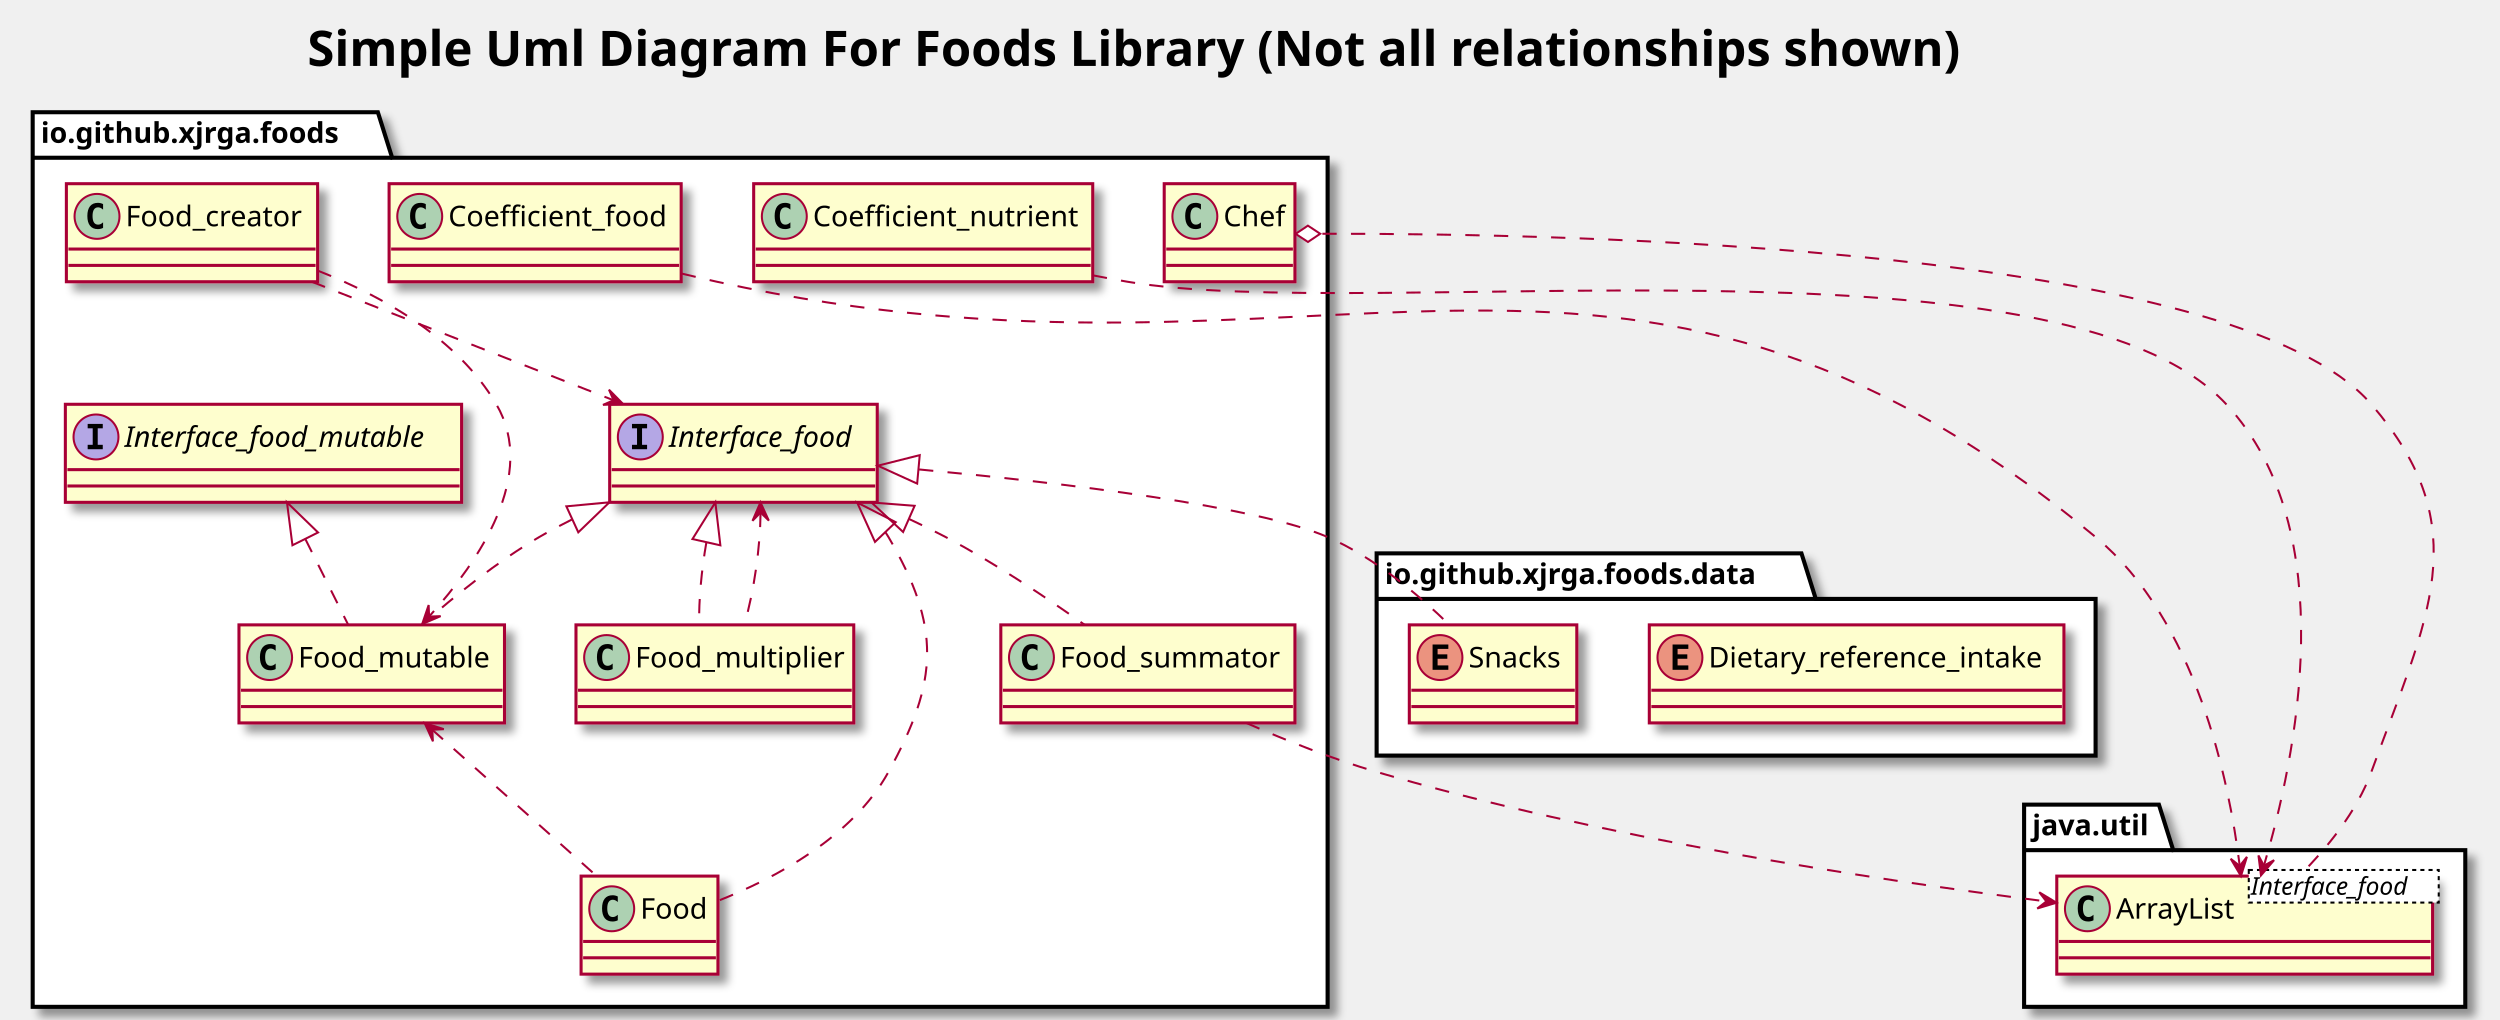
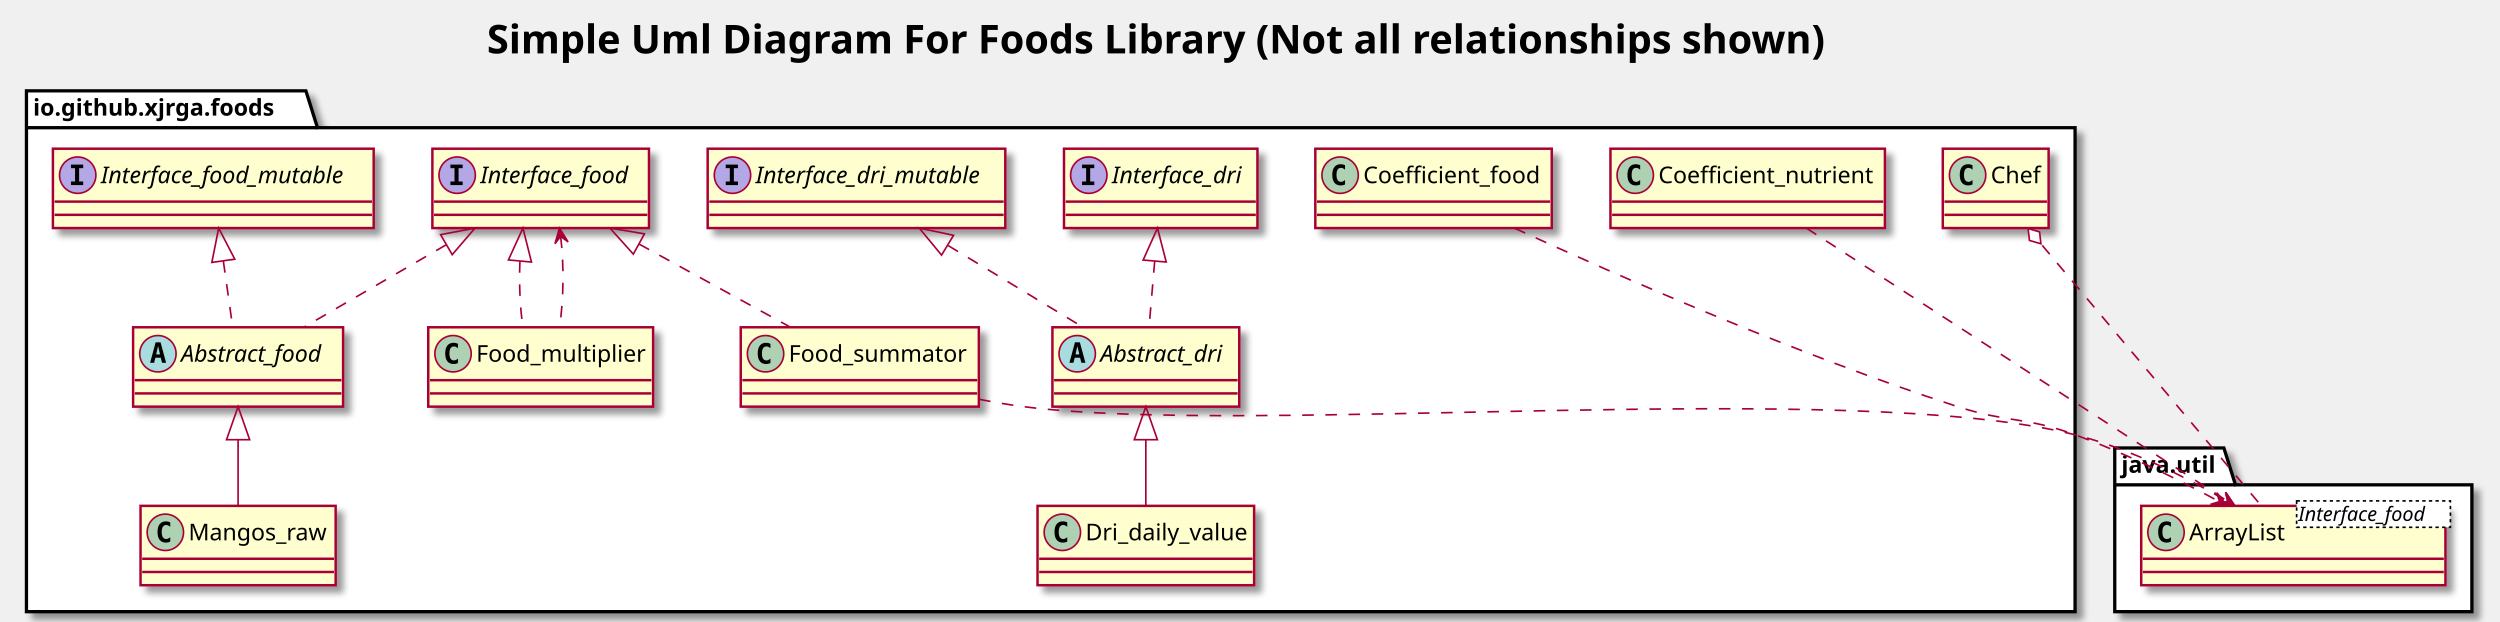
- <svg xmlns="http://www.w3.org/2000/svg" contentScriptType="application/ecmascript" contentStyleType="text/css" height="499px" preserveAspectRatio="none" style="width:1224px;height:499px;" version="1.1" viewBox="0 0 1224 499" width="1224px" zoomAndPan="magnify">
+ <svg xmlns="http://www.w3.org/2000/svg" contentScriptType="application/ecmascript" contentStyleType="text/css" height="376px" preserveAspectRatio="none" style="width:1512px;height:376px;" version="1.1" viewBox="0 0 1512 376" width="1512px" zoomAndPan="magnify">
  <defs>
-     <filter height="300%" id="f49f6kacghvks" width="300%" x="-1" y="-1">
+     <filter height="300%" id="f1iuk36d9wfezw" width="300%" x="-1" y="-1">
      <feGaussianBlur result="blurOut" stdDeviation="2.0" />
      <feColorMatrix in="blurOut" result="blurOut2" type="matrix" values="0 0 0 0 0 0 0 0 0 0 0 0 0 0 0 0 0 0 .4 0" />
      <feOffset dx="4.0" dy="4.0" in="blurOut2" result="blurOut3" />
      <feBlend in="SourceGraphic" in2="blurOut3" mode="normal" />
    </filter>
  </defs>
  <g>
-     <rect fill="none" height="37.938" style="stroke:none;stroke-width:1.0;" width="919" x="145.5" y="5" />
-     <text fill="#000000" font-family="sans-serif" font-size="24" font-weight="bold" lengthAdjust="spacing" textLength="909" x="150.5" y="32.277">Simple Uml Diagram For Foods Library (Not all relationships shown)</text>
-     <polygon fill="#FFFFFF" filter="url(#f49f6kacghvks)" points="991,393.938,1057,393.938,1064,416.234,1207,416.234,1207,492.938,991,492.938,991,393.938" style="stroke:#000000;stroke-width:2.0;" />
-     <line style="stroke:#000000;stroke-width:2.0;" x1="991" x2="1064" y1="416.234" y2="416.234" />
-     <text fill="#000000" font-family="sans-serif" font-size="14" font-weight="bold" lengthAdjust="spacing" textLength="60" x="995" y="408.933">java.util</text>
-     <polygon fill="#FFFFFF" filter="url(#f49f6kacghvks)" points="16,54.938,185,54.938,192,77.234,650,77.234,650,492.938,16,492.938,16,54.938" style="stroke:#000000;stroke-width:2.0;" />
+     <rect fill="none" height="37.938" style="stroke:none;stroke-width:1.0;" width="919" x="289.5" y="5" />
+     <text fill="#000000" font-family="sans-serif" font-size="24" font-weight="bold" lengthAdjust="spacing" textLength="909" x="294.5" y="32.277">Simple Uml Diagram For Foods Library (Not all relationships shown)</text>
+     <polygon fill="#FFFFFF" filter="url(#f1iuk36d9wfezw)" points="1279,270.938,1345,270.938,1352,293.234,1495,293.234,1495,369.938,1279,369.938,1279,270.938" style="stroke:#000000;stroke-width:2.0;" />
+     <line style="stroke:#000000;stroke-width:2.0;" x1="1279" x2="1352" y1="293.234" y2="293.234" />
+     <text fill="#000000" font-family="sans-serif" font-size="14" font-weight="bold" lengthAdjust="spacing" textLength="60" x="1283" y="285.933">java.util</text>
+     <polygon fill="#FFFFFF" filter="url(#f1iuk36d9wfezw)" points="16,54.938,185,54.938,192,77.234,1255,77.234,1255,369.938,16,369.938,16,54.938" style="stroke:#000000;stroke-width:2.0;" />
    <line style="stroke:#000000;stroke-width:2.0;" x1="16" x2="192" y1="77.234" y2="77.234" />
    <text fill="#000000" font-family="sans-serif" font-size="14" font-weight="bold" lengthAdjust="spacing" textLength="163" x="20" y="69.933">io.github.xjrga.foods</text>
-     <polygon fill="#FFFFFF" filter="url(#f49f6kacghvks)" points="674,270.938,882,270.938,889,293.234,1026,293.234,1026,369.938,674,369.938,674,270.938" style="stroke:#000000;stroke-width:2.0;" />
-     <line style="stroke:#000000;stroke-width:2.0;" x1="674" x2="889" y1="293.234" y2="293.234" />
-     <text fill="#000000" font-family="sans-serif" font-size="14" font-weight="bold" lengthAdjust="spacing" textLength="202" x="678" y="285.933">io.github.xjrga.foods.data</text>
-     <rect codeLine="8" fill="#FEFECE" filter="url(#f49f6kacghvks)" height="48" id="java.util.ArrayList" style="stroke:#A80036;stroke-width:1.5;" width="184" x="1007" y="428.938" />
-     <ellipse cx="1022" cy="444.938" fill="#ADD1B2" rx="11" ry="11" style="stroke:#A80036;stroke-width:1.0;" />
-     <path d="M1024.969,450.578 Q1024.391,450.875 1023.75,451.016 Q1023.109,451.172 1022.406,451.172 Q1019.906,451.172 1018.578,449.531 Q1017.266,447.875 1017.266,444.75 Q1017.266,441.625 1018.578,439.969 Q1019.906,438.312 1022.406,438.312 Q1023.109,438.312 1023.75,438.469 Q1024.406,438.625 1024.969,438.922 L1024.969,441.641 Q1024.344,441.062 1023.75,440.797 Q1023.156,440.516 1022.531,440.516 Q1021.188,440.516 1020.5,441.594 Q1019.812,442.656 1019.812,444.75 Q1019.812,446.844 1020.5,447.922 Q1021.188,448.984 1022.531,448.984 Q1023.156,448.984 1023.75,448.719 Q1024.344,448.438 1024.969,447.859 L1024.969,450.578 Z " fill="#000000" />
-     <text fill="#000000" font-family="sans-serif" font-size="14" lengthAdjust="spacing" textLength="57" x="1036" y="449.784">ArrayList</text>
-     <rect fill="#FFFFFF" height="15.969" style="stroke:#000000;stroke-width:1.0;stroke-dasharray:2.0,2.0;" width="93" x="1101" y="425.938" />
-     <text fill="#000000" font-family="sans-serif" font-size="12" font-style="italic" lengthAdjust="spacing" textLength="91" x="1102" y="438.076">Interface_food</text>
-     <line style="stroke:#A80036;stroke-width:1.5;" x1="1008" x2="1190" y1="460.938" y2="460.938" />
-     <line style="stroke:#A80036;stroke-width:1.5;" x1="1008" x2="1190" y1="468.938" y2="468.938" />
-     <rect codeLine="9" fill="#FEFECE" filter="url(#f49f6kacghvks)" height="48" id="io.github.xjrga.foods.Food_creator" style="stroke:#A80036;stroke-width:1.5;" width="123" x="32.5" y="89.938" />
-     <ellipse cx="47.5" cy="105.938" fill="#ADD1B2" rx="11" ry="11" style="stroke:#A80036;stroke-width:1.0;" />
-     <path d="M50.469,111.578 Q49.891,111.875 49.25,112.016 Q48.609,112.172 47.906,112.172 Q45.406,112.172 44.078,110.531 Q42.766,108.875 42.766,105.75 Q42.766,102.625 44.078,100.969 Q45.406,99.312 47.906,99.312 Q48.609,99.312 49.25,99.469 Q49.906,99.625 50.469,99.922 L50.469,102.641 Q49.844,102.062 49.25,101.797 Q48.656,101.516 48.031,101.516 Q46.688,101.516 46,102.594 Q45.312,103.656 45.312,105.75 Q45.312,107.844 46,108.922 Q46.688,109.984 48.031,109.984 Q48.656,109.984 49.25,109.719 Q49.844,109.438 50.469,108.859 L50.469,111.578 Z " fill="#000000" />
-     <text fill="#000000" font-family="sans-serif" font-size="14" lengthAdjust="spacing" textLength="91" x="61.5" y="110.784">Food_creator</text>
-     <line style="stroke:#A80036;stroke-width:1.5;" x1="33.5" x2="154.5" y1="121.938" y2="121.938" />
-     <line style="stroke:#A80036;stroke-width:1.5;" x1="33.5" x2="154.5" y1="129.938" y2="129.938" />
-     <rect codeLine="12" fill="#FEFECE" filter="url(#f49f6kacghvks)" height="48" id="io.github.xjrga.foods.Interface_food" style="stroke:#A80036;stroke-width:1.5;" width="131" x="298.5" y="197.938" />
-     <ellipse cx="313.5" cy="213.938" fill="#B4A7E5" rx="11" ry="11" style="stroke:#A80036;stroke-width:1.0;" />
-     <path d="M309.422,209.703 L309.422,207.547 L316.812,207.547 L316.812,209.703 L314.344,209.703 L314.344,217.781 L316.812,217.781 L316.812,219.938 L309.422,219.938 L309.422,217.781 L311.891,217.781 L311.891,209.703 L309.422,209.703 Z " fill="#000000" />
-     <text fill="#000000" font-family="sans-serif" font-size="14" font-style="italic" lengthAdjust="spacing" textLength="99" x="327.5" y="218.784">Interface_food</text>
-     <line style="stroke:#A80036;stroke-width:1.5;" x1="299.5" x2="428.5" y1="229.938" y2="229.938" />
-     <line style="stroke:#A80036;stroke-width:1.5;" x1="299.5" x2="428.5" y1="237.938" y2="237.938" />
-     <rect codeLine="13" fill="#FEFECE" filter="url(#f49f6kacghvks)" height="48" id="io.github.xjrga.foods.Interface_food_mutable" style="stroke:#A80036;stroke-width:1.5;" width="194" x="32" y="197.938" />
-     <ellipse cx="47" cy="213.938" fill="#B4A7E5" rx="11" ry="11" style="stroke:#A80036;stroke-width:1.0;" />
-     <path d="M42.922,209.703 L42.922,207.547 L50.312,207.547 L50.312,209.703 L47.844,209.703 L47.844,217.781 L50.312,217.781 L50.312,219.938 L42.922,219.938 L42.922,217.781 L45.391,217.781 L45.391,209.703 L42.922,209.703 Z " fill="#000000" />
-     <text fill="#000000" font-family="sans-serif" font-size="14" font-style="italic" lengthAdjust="spacing" textLength="162" x="61" y="218.784">Interface_food_mutable</text>
-     <line style="stroke:#A80036;stroke-width:1.5;" x1="33" x2="225" y1="229.938" y2="229.938" />
-     <line style="stroke:#A80036;stroke-width:1.5;" x1="33" x2="225" y1="237.938" y2="237.938" />
-     <rect codeLine="40" fill="#FEFECE" filter="url(#f49f6kacghvks)" height="48" id="io.github.xjrga.foods.Food" style="stroke:#A80036;stroke-width:1.5;" width="67" x="284.5" y="428.938" />
-     <ellipse cx="299.5" cy="444.938" fill="#ADD1B2" rx="11" ry="11" style="stroke:#A80036;stroke-width:1.0;" />
-     <path d="M302.469,450.578 Q301.891,450.875 301.25,451.016 Q300.609,451.172 299.906,451.172 Q297.406,451.172 296.078,449.531 Q294.766,447.875 294.766,444.75 Q294.766,441.625 296.078,439.969 Q297.406,438.312 299.906,438.312 Q300.609,438.312 301.25,438.469 Q301.906,438.625 302.469,438.922 L302.469,441.641 Q301.844,441.062 301.25,440.797 Q300.656,440.516 300.031,440.516 Q298.688,440.516 298,441.594 Q297.312,442.656 297.312,444.75 Q297.312,446.844 298,447.922 Q298.688,448.984 300.031,448.984 Q300.656,448.984 301.25,448.719 Q301.844,448.438 302.469,447.859 L302.469,450.578 Z " fill="#000000" />
-     <text fill="#000000" font-family="sans-serif" font-size="14" lengthAdjust="spacing" textLength="35" x="313.5" y="449.784">Food</text>
-     <line style="stroke:#A80036;stroke-width:1.5;" x1="285.5" x2="350.5" y1="460.938" y2="460.938" />
-     <line style="stroke:#A80036;stroke-width:1.5;" x1="285.5" x2="350.5" y1="468.938" y2="468.938" />
-     <rect codeLine="41" fill="#FEFECE" filter="url(#f49f6kacghvks)" height="48" id="io.github.xjrga.foods.Food_multiplier" style="stroke:#A80036;stroke-width:1.5;" width="136" x="282" y="305.938" />
-     <ellipse cx="297" cy="321.938" fill="#ADD1B2" rx="11" ry="11" style="stroke:#A80036;stroke-width:1.0;" />
-     <path d="M299.969,327.578 Q299.391,327.875 298.75,328.016 Q298.109,328.172 297.406,328.172 Q294.906,328.172 293.578,326.531 Q292.266,324.875 292.266,321.75 Q292.266,318.625 293.578,316.969 Q294.906,315.312 297.406,315.312 Q298.109,315.312 298.75,315.469 Q299.406,315.625 299.969,315.922 L299.969,318.641 Q299.344,318.062 298.75,317.797 Q298.156,317.516 297.531,317.516 Q296.188,317.516 295.5,318.594 Q294.812,319.656 294.812,321.75 Q294.812,323.844 295.5,324.922 Q296.188,325.984 297.531,325.984 Q298.156,325.984 298.75,325.719 Q299.344,325.438 299.969,324.859 L299.969,327.578 Z " fill="#000000" />
-     <text fill="#000000" font-family="sans-serif" font-size="14" lengthAdjust="spacing" textLength="104" x="311" y="326.784">Food_multiplier</text>
-     <line style="stroke:#A80036;stroke-width:1.5;" x1="283" x2="417" y1="337.938" y2="337.938" />
-     <line style="stroke:#A80036;stroke-width:1.5;" x1="283" x2="417" y1="345.938" y2="345.938" />
-     <rect codeLine="43" fill="#FEFECE" filter="url(#f49f6kacghvks)" height="48" id="io.github.xjrga.foods.Food_mutable" style="stroke:#A80036;stroke-width:1.5;" width="130" x="117" y="305.938" />
-     <ellipse cx="132" cy="321.938" fill="#ADD1B2" rx="11" ry="11" style="stroke:#A80036;stroke-width:1.0;" />
-     <path d="M134.969,327.578 Q134.391,327.875 133.75,328.016 Q133.109,328.172 132.406,328.172 Q129.906,328.172 128.578,326.531 Q127.266,324.875 127.266,321.75 Q127.266,318.625 128.578,316.969 Q129.906,315.312 132.406,315.312 Q133.109,315.312 133.75,315.469 Q134.406,315.625 134.969,315.922 L134.969,318.641 Q134.344,318.062 133.75,317.797 Q133.156,317.516 132.531,317.516 Q131.188,317.516 130.5,318.594 Q129.812,319.656 129.812,321.75 Q129.812,323.844 130.5,324.922 Q131.188,325.984 132.531,325.984 Q133.156,325.984 133.75,325.719 Q134.344,325.438 134.969,324.859 L134.969,327.578 Z " fill="#000000" />
-     <text fill="#000000" font-family="sans-serif" font-size="14" lengthAdjust="spacing" textLength="98" x="146" y="326.784">Food_mutable</text>
-     <line style="stroke:#A80036;stroke-width:1.5;" x1="118" x2="246" y1="337.938" y2="337.938" />
-     <line style="stroke:#A80036;stroke-width:1.5;" x1="118" x2="246" y1="345.938" y2="345.938" />
-     <rect codeLine="44" fill="#FEFECE" filter="url(#f49f6kacghvks)" height="48" id="io.github.xjrga.foods.Food_summator" style="stroke:#A80036;stroke-width:1.5;" width="144" x="490" y="305.938" />
-     <ellipse cx="505" cy="321.938" fill="#ADD1B2" rx="11" ry="11" style="stroke:#A80036;stroke-width:1.0;" />
-     <path d="M507.969,327.578 Q507.391,327.875 506.75,328.016 Q506.109,328.172 505.406,328.172 Q502.906,328.172 501.578,326.531 Q500.266,324.875 500.266,321.75 Q500.266,318.625 501.578,316.969 Q502.906,315.312 505.406,315.312 Q506.109,315.312 506.75,315.469 Q507.406,315.625 507.969,315.922 L507.969,318.641 Q507.344,318.062 506.75,317.797 Q506.156,317.516 505.531,317.516 Q504.188,317.516 503.5,318.594 Q502.812,319.656 502.812,321.75 Q502.812,323.844 503.5,324.922 Q504.188,325.984 505.531,325.984 Q506.156,325.984 506.75,325.719 Q507.344,325.438 507.969,324.859 L507.969,327.578 Z " fill="#000000" />
-     <text fill="#000000" font-family="sans-serif" font-size="14" lengthAdjust="spacing" textLength="112" x="519" y="326.784">Food_summator</text>
-     <line style="stroke:#A80036;stroke-width:1.5;" x1="491" x2="633" y1="337.938" y2="337.938" />
-     <line style="stroke:#A80036;stroke-width:1.5;" x1="491" x2="633" y1="345.938" y2="345.938" />
-     <rect fill="#FEFECE" filter="url(#f49f6kacghvks)" height="48" id="io.github.xjrga.foods.Coefficient_food" style="stroke:#A80036;stroke-width:1.5;" width="143" x="190.5" y="89.938" />
-     <ellipse cx="205.5" cy="105.938" fill="#ADD1B2" rx="11" ry="11" style="stroke:#A80036;stroke-width:1.0;" />
-     <path d="M208.469,111.578 Q207.891,111.875 207.25,112.016 Q206.609,112.172 205.906,112.172 Q203.406,112.172 202.078,110.531 Q200.766,108.875 200.766,105.75 Q200.766,102.625 202.078,100.969 Q203.406,99.312 205.906,99.312 Q206.609,99.312 207.25,99.469 Q207.906,99.625 208.469,99.922 L208.469,102.641 Q207.844,102.062 207.25,101.797 Q206.656,101.516 206.031,101.516 Q204.688,101.516 204,102.594 Q203.312,103.656 203.312,105.75 Q203.312,107.844 204,108.922 Q204.688,109.984 206.031,109.984 Q206.656,109.984 207.25,109.719 Q207.844,109.438 208.469,108.859 L208.469,111.578 Z " fill="#000000" />
-     <text fill="#000000" font-family="sans-serif" font-size="14" lengthAdjust="spacing" textLength="111" x="219.5" y="110.784">Coefficient_food</text>
-     <line style="stroke:#A80036;stroke-width:1.5;" x1="191.5" x2="332.5" y1="121.938" y2="121.938" />
-     <line style="stroke:#A80036;stroke-width:1.5;" x1="191.5" x2="332.5" y1="129.938" y2="129.938" />
-     <rect fill="#FEFECE" filter="url(#f49f6kacghvks)" height="48" id="io.github.xjrga.foods.Coefficient_nutrient" style="stroke:#A80036;stroke-width:1.5;" width="166" x="369" y="89.938" />
-     <ellipse cx="384" cy="105.938" fill="#ADD1B2" rx="11" ry="11" style="stroke:#A80036;stroke-width:1.0;" />
-     <path d="M386.969,111.578 Q386.391,111.875 385.75,112.016 Q385.109,112.172 384.406,112.172 Q381.906,112.172 380.578,110.531 Q379.266,108.875 379.266,105.75 Q379.266,102.625 380.578,100.969 Q381.906,99.312 384.406,99.312 Q385.109,99.312 385.75,99.469 Q386.406,99.625 386.969,99.922 L386.969,102.641 Q386.344,102.062 385.75,101.797 Q385.156,101.516 384.531,101.516 Q383.188,101.516 382.5,102.594 Q381.812,103.656 381.812,105.75 Q381.812,107.844 382.5,108.922 Q383.188,109.984 384.531,109.984 Q385.156,109.984 385.75,109.719 Q386.344,109.438 386.969,108.859 L386.969,111.578 Z " fill="#000000" />
-     <text fill="#000000" font-family="sans-serif" font-size="14" lengthAdjust="spacing" textLength="134" x="398" y="110.784">Coefficient_nutrient</text>
-     <line style="stroke:#A80036;stroke-width:1.5;" x1="370" x2="534" y1="121.938" y2="121.938" />
-     <line style="stroke:#A80036;stroke-width:1.5;" x1="370" x2="534" y1="129.938" y2="129.938" />
-     <rect fill="#FEFECE" filter="url(#f49f6kacghvks)" height="48" id="io.github.xjrga.foods.Chef" style="stroke:#A80036;stroke-width:1.5;" width="64" x="570" y="89.938" />
-     <ellipse cx="585" cy="105.938" fill="#ADD1B2" rx="11" ry="11" style="stroke:#A80036;stroke-width:1.0;" />
-     <path d="M587.969,111.578 Q587.391,111.875 586.75,112.016 Q586.109,112.172 585.406,112.172 Q582.906,112.172 581.578,110.531 Q580.266,108.875 580.266,105.75 Q580.266,102.625 581.578,100.969 Q582.906,99.312 585.406,99.312 Q586.109,99.312 586.75,99.469 Q587.406,99.625 587.969,99.922 L587.969,102.641 Q587.344,102.062 586.75,101.797 Q586.156,101.516 585.531,101.516 Q584.188,101.516 583.5,102.594 Q582.812,103.656 582.812,105.75 Q582.812,107.844 583.5,108.922 Q584.188,109.984 585.531,109.984 Q586.156,109.984 586.75,109.719 Q587.344,109.438 587.969,108.859 L587.969,111.578 Z " fill="#000000" />
-     <text fill="#000000" font-family="sans-serif" font-size="14" lengthAdjust="spacing" textLength="32" x="599" y="110.784">Chef</text>
-     <line style="stroke:#A80036;stroke-width:1.5;" x1="571" x2="633" y1="121.938" y2="121.938" />
-     <line style="stroke:#A80036;stroke-width:1.5;" x1="571" x2="633" y1="129.938" y2="129.938" />
-     <rect codeLine="11" fill="#FEFECE" filter="url(#f49f6kacghvks)" height="48" id="io.github.xjrga.foods.data.Dietary_reference_intake" style="stroke:#A80036;stroke-width:1.5;" width="203" x="807.5" y="305.938" />
-     <ellipse cx="822.5" cy="321.938" fill="#EB937F" rx="11" ry="11" style="stroke:#A80036;stroke-width:1.0;" />
-     <path d="M826.609,327.938 L818.891,327.938 L818.891,315.547 L826.609,315.547 L826.609,317.703 L821.344,317.703 L821.344,320.375 L826.109,320.375 L826.109,322.531 L821.344,322.531 L821.344,325.781 L826.609,325.781 L826.609,327.938 Z " fill="#000000" />
-     <text fill="#000000" font-family="sans-serif" font-size="14" lengthAdjust="spacing" textLength="171" x="836.5" y="326.784">Dietary_reference_intake</text>
-     <line style="stroke:#A80036;stroke-width:1.5;" x1="808.5" x2="1009.5" y1="337.938" y2="337.938" />
-     <line style="stroke:#A80036;stroke-width:1.5;" x1="808.5" x2="1009.5" y1="345.938" y2="345.938" />
-     <rect codeLine="47" fill="#FEFECE" filter="url(#f49f6kacghvks)" height="48" id="io.github.xjrga.foods.data.Snacks" style="stroke:#A80036;stroke-width:1.5;" width="82" x="690" y="305.938" />
-     <ellipse cx="705" cy="321.938" fill="#EB937F" rx="11" ry="11" style="stroke:#A80036;stroke-width:1.0;" />
-     <path d="M709.109,327.938 L701.391,327.938 L701.391,315.547 L709.109,315.547 L709.109,317.703 L703.844,317.703 L703.844,320.375 L708.609,320.375 L708.609,322.531 L703.844,322.531 L703.844,325.781 L709.109,325.781 L709.109,327.938 Z " fill="#000000" />
-     <text fill="#000000" font-family="sans-serif" font-size="14" lengthAdjust="spacing" textLength="50" x="719" y="326.784">Snacks</text>
-     <line style="stroke:#A80036;stroke-width:1.5;" x1="691" x2="771" y1="337.938" y2="337.938" />
-     <line style="stroke:#A80036;stroke-width:1.5;" x1="691" x2="771" y1="345.938" y2="345.938" />
-     <path d="M433.48,260.507 C434.01,261.308 434.52,262.118 435,262.938 C460.79,307.067 459.66,333.168 435,377.938 C417.38,409.938 379.43,430.027 351.51,441.067 " fill="none" id="io.github.xjrga.foods.Interface_food-backto-io.github.xjrga.foods.Food" style="stroke:#A80036;stroke-width:1.0;stroke-dasharray:7.0,7.0;" />
-     <polygon fill="none" points="428.4,265.327,419.66,246.028,438.53,255.657,428.4,265.327" style="stroke:#A80036;stroke-width:1.0;" />
-     <path d="M345.85,265.478 C343.45,279.168 342.1,293.837 342.31,305.618 " fill="none" id="io.github.xjrga.foods.Interface_food-backto-io.github.xjrga.foods.Food_multiplier" style="stroke:#A80036;stroke-width:1.0;stroke-dasharray:7.0,7.0;" />
-     <polygon fill="none" points="339.03,263.918,350.24,245.938,352.69,266.988,339.03,263.918" style="stroke:#A80036;stroke-width:1.0;" />
-     <path codeLine="46" d="M372.37,251.067 C372.21,268.087 369.15,289.538 364.49,305.618 " fill="none" id="io.github.xjrga.foods.Interface_food-backto-io.github.xjrga.foods.Food_multiplier-1" style="stroke:#A80036;stroke-width:1.0;stroke-dasharray:7.0,7.0;" />
-     <polygon fill="#A80036" points="372.32,245.938,368.423,254.983,372.377,250.937,376.423,254.891,372.32,245.938" style="stroke:#A80036;stroke-width:1.0;" />
-     <path d="M280,254.357 C274.5,257.087 269.12,259.947 264,262.938 C243.33,275.017 222.35,292.017 206.78,305.738 " fill="none" id="io.github.xjrga.foods.Interface_food-backto-io.github.xjrga.foods.Food_mutable" style="stroke:#A80036;stroke-width:1.0;stroke-dasharray:7.0,7.0;" />
-     <polygon fill="none" points="277.29,247.907,298.38,245.928,283.13,260.627,277.29,247.907" style="stroke:#A80036;stroke-width:1.0;" />
-     <path d="M149.55,264.027 C156.6,278.137 164.24,293.418 170.34,305.618 " fill="none" id="io.github.xjrga.foods.Interface_food_mutable-backto-io.github.xjrga.foods.Food_mutable" style="stroke:#A80036;stroke-width:1.0;stroke-dasharray:7.0,7.0;" />
-     <polygon fill="none" points="143.18,266.957,140.5,245.938,155.71,260.697,143.18,266.957" style="stroke:#A80036;stroke-width:1.0;" />
-     <path d="M445.13,254.127 C451.24,256.957 457.26,259.908 463,262.938 C486.74,275.478 511.9,292.308 530.92,305.827 " fill="none" id="io.github.xjrga.foods.Interface_food-backto-io.github.xjrga.foods.Food_summator" style="stroke:#A80036;stroke-width:1.0;stroke-dasharray:7.0,7.0;" />
-     <polygon fill="none" points="442.16,260.467,426.67,245.998,447.8,247.648,442.16,260.467" style="stroke:#A80036;stroke-width:1.0;" />
-     <path codeLine="45" d="M211.65,357.317 C235.53,378.567 268.8,408.158 291.73,428.567 " fill="none" id="io.github.xjrga.foods.Food_mutable-backto-io.github.xjrga.foods.Food" style="stroke:#A80036;stroke-width:1.0;stroke-dasharray:7.0,7.0;" />
-     <polygon fill="#A80036" points="207.9,353.978,211.95,362.955,211.63,357.307,217.278,356.987,207.9,353.978" style="stroke:#A80036;stroke-width:1.0;" />
-     <path d="M449.97,229.838 C520.8,236.458 615.08,247.708 650,262.938 C672.78,272.877 694.37,291.077 709.53,305.858 " fill="none" id="io.github.xjrga.foods.Interface_food-backto-io.github.xjrga.foods.data.Snacks" style="stroke:#A80036;stroke-width:1.0;stroke-dasharray:7.0,7.0;" />
-     <polygon fill="none" points="449.04,236.778,429.75,228.007,450.3,222.838,449.04,236.778" style="stroke:#A80036;stroke-width:1.0;" />
-     <path codeLine="48" d="M610.2,353.967 C629.66,362.517 652.55,371.658 674,377.938 C784.11,410.178 914.64,430.337 1001.71,441.317 " fill="none" id="io.github.xjrga.foods.Food_summator-to-java.util.ArrayList" style="stroke:#A80036;stroke-width:1.0;stroke-dasharray:7.0,7.0;" />
-     <polygon fill="#A80036" points="1006.86,441.967,998.435,436.867,1001.9,441.339,997.428,444.804,1006.86,441.967" style="stroke:#A80036;stroke-width:1.0;" />
-     <path codeLine="49" d="M333.79,133.947 C339.6,135.347 345.39,136.697 351,137.938 C648.88,203.928 791.21,68.108 1026,262.938 C1075.19,303.757 1091.33,381.868 1096.55,423.748 " fill="none" id="io.github.xjrga.foods.Coefficient_food-to-java.util.ArrayList" style="stroke:#A80036;stroke-width:1.0;stroke-dasharray:7.0,7.0;" />
-     <polygon fill="#A80036" points="1097.17,428.918,1100.09,419.511,1096.585,423.952,1092.144,420.447,1097.17,428.918" style="stroke:#A80036;stroke-width:1.0;" />
-     <path codeLine="50" d="M535.07,134.808 C540.78,135.938 546.47,136.998 552,137.938 C670.59,158.118 1008.21,109.718 1090,197.938 C1147.54,260.007 1123.91,371.658 1108.44,423.748 " fill="none" id="io.github.xjrga.foods.Coefficient_nutrient-to-java.util.ArrayList" style="stroke:#A80036;stroke-width:1.0;stroke-dasharray:7.0,7.0;" />
-     <polygon fill="#A80036" points="1106.97,428.598,1113.398,421.135,1108.413,423.81,1105.738,418.826,1106.97,428.598" style="stroke:#A80036;stroke-width:1.0;" />
-     <path codeLine="51" d="M647.43,114.448 C768.54,114.198 1094.52,120.858 1161,197.938 C1213.25,258.517 1188.33,302.748 1161,377.938 C1153.9,397.467 1139.13,415.438 1125.79,428.788 " fill="none" id="io.github.xjrga.foods.Chef-backto-java.util.ArrayList" style="stroke:#A80036;stroke-width:1.0;stroke-dasharray:7.0,7.0;" />
-     <polygon fill="#FFFFFF" points="634.36,114.498,640.378,118.471,646.36,114.445,640.342,110.471,634.36,114.498" style="stroke:#A80036;stroke-width:1.0;" />
-     <path codeLine="52" d="M155.62,132.528 C187.71,145.157 224.1,165.768 243,197.938 C263.23,232.368 234.72,274.627 210.26,301.668 " fill="none" id="io.github.xjrga.foods.Food_creator-to-io.github.xjrga.foods.Food_mutable" style="stroke:#A80036;stroke-width:1.0;stroke-dasharray:7.0,7.0;" />
-     <polygon fill="#A80036" points="206.69,305.548,215.74,301.662,210.087,301.879,209.87,296.226,206.69,305.548" style="stroke:#A80036;stroke-width:1.0;" />
-     <path codeLine="53" d="M152.59,137.938 C196.13,155.037 255.49,178.338 300.23,195.907 " fill="none" id="io.github.xjrga.foods.Food_creator-to-io.github.xjrga.foods.Interface_food" style="stroke:#A80036;stroke-width:1.0;stroke-dasharray:7.0,7.0;" />
-     <polygon fill="#A80036" points="305.06,197.798,298.152,190.778,300.408,195.965,295.22,198.221,305.06,197.798" style="stroke:#A80036;stroke-width:1.0;" />
+     <rect codeLine="8" fill="#FEFECE" filter="url(#f1iuk36d9wfezw)" height="48" id="java.util.ArrayList" style="stroke:#A80036;stroke-width:1.5;" width="184" x="1295" y="305.938" />
+     <ellipse cx="1310" cy="321.938" fill="#ADD1B2" rx="11" ry="11" style="stroke:#A80036;stroke-width:1.0;" />
+     <path d="M1312.969,327.578 Q1312.391,327.875 1311.75,328.016 Q1311.109,328.172 1310.406,328.172 Q1307.906,328.172 1306.578,326.531 Q1305.266,324.875 1305.266,321.75 Q1305.266,318.625 1306.578,316.969 Q1307.906,315.312 1310.406,315.312 Q1311.109,315.312 1311.75,315.469 Q1312.406,315.625 1312.969,315.922 L1312.969,318.641 Q1312.344,318.062 1311.75,317.797 Q1311.156,317.516 1310.531,317.516 Q1309.188,317.516 1308.5,318.594 Q1307.812,319.656 1307.812,321.75 Q1307.812,323.844 1308.5,324.922 Q1309.188,325.984 1310.531,325.984 Q1311.156,325.984 1311.75,325.719 Q1312.344,325.438 1312.969,324.859 L1312.969,327.578 Z " fill="#000000" />
+     <text fill="#000000" font-family="sans-serif" font-size="14" lengthAdjust="spacing" textLength="57" x="1324" y="326.784">ArrayList</text>
+     <rect fill="#FFFFFF" height="15.969" style="stroke:#000000;stroke-width:1.0;stroke-dasharray:2.0,2.0;" width="93" x="1389" y="302.938" />
+     <text fill="#000000" font-family="sans-serif" font-size="12" font-style="italic" lengthAdjust="spacing" textLength="91" x="1390" y="315.076">Interface_food</text>
+     <line style="stroke:#A80036;stroke-width:1.5;" x1="1296" x2="1478" y1="337.938" y2="337.938" />
+     <line style="stroke:#A80036;stroke-width:1.5;" x1="1296" x2="1478" y1="345.938" y2="345.938" />
+     <rect codeLine="9" fill="#FEFECE" filter="url(#f1iuk36d9wfezw)" height="48" id="io.github.xjrga.foods.Interface_dri" style="stroke:#A80036;stroke-width:1.5;" width="117" x="643.5" y="89.938" />
+     <ellipse cx="658.5" cy="105.938" fill="#B4A7E5" rx="11" ry="11" style="stroke:#A80036;stroke-width:1.0;" />
+     <path d="M654.422,101.703 L654.422,99.547 L661.812,99.547 L661.812,101.703 L659.344,101.703 L659.344,109.781 L661.812,109.781 L661.812,111.938 L654.422,111.938 L654.422,109.781 L656.891,109.781 L656.891,101.703 L654.422,101.703 Z " fill="#000000" />
+     <text fill="#000000" font-family="sans-serif" font-size="14" font-style="italic" lengthAdjust="spacing" textLength="85" x="672.5" y="110.784">Interface_dri</text>
+     <line style="stroke:#A80036;stroke-width:1.5;" x1="644.5" x2="759.5" y1="121.938" y2="121.938" />
+     <line style="stroke:#A80036;stroke-width:1.5;" x1="644.5" x2="759.5" y1="129.938" y2="129.938" />
+     <rect codeLine="10" fill="#FEFECE" filter="url(#f1iuk36d9wfezw)" height="48" id="io.github.xjrga.foods.Interface_dri_mutable" style="stroke:#A80036;stroke-width:1.5;" width="180" x="428" y="89.938" />
+     <ellipse cx="443" cy="105.938" fill="#B4A7E5" rx="11" ry="11" style="stroke:#A80036;stroke-width:1.0;" />
+     <path d="M438.922,101.703 L438.922,99.547 L446.312,99.547 L446.312,101.703 L443.844,101.703 L443.844,109.781 L446.312,109.781 L446.312,111.938 L438.922,111.938 L438.922,109.781 L441.391,109.781 L441.391,101.703 L438.922,101.703 Z " fill="#000000" />
+     <text fill="#000000" font-family="sans-serif" font-size="14" font-style="italic" lengthAdjust="spacing" textLength="148" x="457" y="110.784">Interface_dri_mutable</text>
+     <line style="stroke:#A80036;stroke-width:1.5;" x1="429" x2="607" y1="121.938" y2="121.938" />
+     <line style="stroke:#A80036;stroke-width:1.5;" x1="429" x2="607" y1="129.938" y2="129.938" />
+     <rect codeLine="11" fill="#FEFECE" filter="url(#f1iuk36d9wfezw)" height="48" id="io.github.xjrga.foods.Interface_food" style="stroke:#A80036;stroke-width:1.5;" width="131" x="261.5" y="89.938" />
+     <ellipse cx="276.5" cy="105.938" fill="#B4A7E5" rx="11" ry="11" style="stroke:#A80036;stroke-width:1.0;" />
+     <path d="M272.422,101.703 L272.422,99.547 L279.812,99.547 L279.812,101.703 L277.344,101.703 L277.344,109.781 L279.812,109.781 L279.812,111.938 L272.422,111.938 L272.422,109.781 L274.891,109.781 L274.891,101.703 L272.422,101.703 Z " fill="#000000" />
+     <text fill="#000000" font-family="sans-serif" font-size="14" font-style="italic" lengthAdjust="spacing" textLength="99" x="290.5" y="110.784">Interface_food</text>
+     <line style="stroke:#A80036;stroke-width:1.5;" x1="262.5" x2="391.5" y1="121.938" y2="121.938" />
+     <line style="stroke:#A80036;stroke-width:1.5;" x1="262.5" x2="391.5" y1="129.938" y2="129.938" />
+     <rect codeLine="12" fill="#FEFECE" filter="url(#f1iuk36d9wfezw)" height="48" id="io.github.xjrga.foods.Interface_food_mutable" style="stroke:#A80036;stroke-width:1.5;" width="194" x="32" y="89.938" />
+     <ellipse cx="47" cy="105.938" fill="#B4A7E5" rx="11" ry="11" style="stroke:#A80036;stroke-width:1.0;" />
+     <path d="M42.922,101.703 L42.922,99.547 L50.312,99.547 L50.312,101.703 L47.844,101.703 L47.844,109.781 L50.312,109.781 L50.312,111.938 L42.922,111.938 L42.922,109.781 L45.391,109.781 L45.391,101.703 L42.922,101.703 Z " fill="#000000" />
+     <text fill="#000000" font-family="sans-serif" font-size="14" font-style="italic" lengthAdjust="spacing" textLength="162" x="61" y="110.784">Interface_food_mutable</text>
+     <line style="stroke:#A80036;stroke-width:1.5;" x1="33" x2="225" y1="121.938" y2="121.938" />
+     <line style="stroke:#A80036;stroke-width:1.5;" x1="33" x2="225" y1="129.938" y2="129.938" />
+     <rect codeLine="14" fill="#FEFECE" filter="url(#f1iuk36d9wfezw)" height="48" id="io.github.xjrga.foods.Abstract_dri" style="stroke:#A80036;stroke-width:1.5;" width="113" x="636.5" y="197.938" />
+     <ellipse cx="651.5" cy="213.938" fill="#A9DCDF" rx="11" ry="11" style="stroke:#A80036;stroke-width:1.0;" />
+     <path d="M651.609,209.281 L650.453,214.359 L652.781,214.359 L651.609,209.281 Z M650.125,207.047 L653.109,207.047 L656.469,219.438 L654.016,219.438 L653.25,216.375 L649.969,216.375 L649.219,219.438 L646.781,219.438 L650.125,207.047 Z " fill="#000000" />
+     <text fill="#000000" font-family="sans-serif" font-size="14" font-style="italic" lengthAdjust="spacing" textLength="81" x="665.5" y="218.784">Abstract_dri</text>
+     <line style="stroke:#A80036;stroke-width:1.5;" x1="637.5" x2="748.5" y1="229.938" y2="229.938" />
+     <line style="stroke:#A80036;stroke-width:1.5;" x1="637.5" x2="748.5" y1="237.938" y2="237.938" />
+     <rect codeLine="16" fill="#FEFECE" filter="url(#f1iuk36d9wfezw)" height="48" id="io.github.xjrga.foods.Abstract_food" style="stroke:#A80036;stroke-width:1.5;" width="127" x="80.5" y="197.938" />
+     <ellipse cx="95.5" cy="213.938" fill="#A9DCDF" rx="11" ry="11" style="stroke:#A80036;stroke-width:1.0;" />
+     <path d="M95.609,209.281 L94.453,214.359 L96.781,214.359 L95.609,209.281 Z M94.125,207.047 L97.109,207.047 L100.469,219.438 L98.016,219.438 L97.25,216.375 L93.969,216.375 L93.219,219.438 L90.781,219.438 L94.125,207.047 Z " fill="#000000" />
+     <text fill="#000000" font-family="sans-serif" font-size="14" font-style="italic" lengthAdjust="spacing" textLength="95" x="109.5" y="218.784">Abstract_food</text>
+     <line style="stroke:#A80036;stroke-width:1.5;" x1="81.5" x2="206.5" y1="229.938" y2="229.938" />
+     <line style="stroke:#A80036;stroke-width:1.5;" x1="81.5" x2="206.5" y1="237.938" y2="237.938" />
+     <rect codeLine="17" fill="#FEFECE" filter="url(#f1iuk36d9wfezw)" height="48" id="io.github.xjrga.foods.Food_multiplier" style="stroke:#A80036;stroke-width:1.5;" width="136" x="259" y="197.938" />
+     <ellipse cx="274" cy="213.938" fill="#ADD1B2" rx="11" ry="11" style="stroke:#A80036;stroke-width:1.0;" />
+     <path d="M276.969,219.578 Q276.391,219.875 275.75,220.016 Q275.109,220.172 274.406,220.172 Q271.906,220.172 270.578,218.531 Q269.266,216.875 269.266,213.75 Q269.266,210.625 270.578,208.969 Q271.906,207.312 274.406,207.312 Q275.109,207.312 275.75,207.469 Q276.406,207.625 276.969,207.922 L276.969,210.641 Q276.344,210.062 275.75,209.797 Q275.156,209.516 274.531,209.516 Q273.188,209.516 272.5,210.594 Q271.812,211.656 271.812,213.75 Q271.812,215.844 272.5,216.922 Q273.188,217.984 274.531,217.984 Q275.156,217.984 275.75,217.719 Q276.344,217.438 276.969,216.859 L276.969,219.578 Z " fill="#000000" />
+     <text fill="#000000" font-family="sans-serif" font-size="14" lengthAdjust="spacing" textLength="104" x="288" y="218.784">Food_multiplier</text>
+     <line style="stroke:#A80036;stroke-width:1.5;" x1="260" x2="394" y1="229.938" y2="229.938" />
+     <line style="stroke:#A80036;stroke-width:1.5;" x1="260" x2="394" y1="237.938" y2="237.938" />
+     <rect codeLine="18" fill="#FEFECE" filter="url(#f1iuk36d9wfezw)" height="48" id="io.github.xjrga.foods.Food_summator" style="stroke:#A80036;stroke-width:1.5;" width="144" x="448" y="197.938" />
+     <ellipse cx="463" cy="213.938" fill="#ADD1B2" rx="11" ry="11" style="stroke:#A80036;stroke-width:1.0;" />
+     <path d="M465.969,219.578 Q465.391,219.875 464.75,220.016 Q464.109,220.172 463.406,220.172 Q460.906,220.172 459.578,218.531 Q458.266,216.875 458.266,213.75 Q458.266,210.625 459.578,208.969 Q460.906,207.312 463.406,207.312 Q464.109,207.312 464.75,207.469 Q465.406,207.625 465.969,207.922 L465.969,210.641 Q465.344,210.062 464.75,209.797 Q464.156,209.516 463.531,209.516 Q462.188,209.516 461.5,210.594 Q460.812,211.656 460.812,213.75 Q460.812,215.844 461.5,216.922 Q462.188,217.984 463.531,217.984 Q464.156,217.984 464.75,217.719 Q465.344,217.438 465.969,216.859 L465.969,219.578 Z " fill="#000000" />
+     <text fill="#000000" font-family="sans-serif" font-size="14" lengthAdjust="spacing" textLength="112" x="477" y="218.784">Food_summator</text>
+     <line style="stroke:#A80036;stroke-width:1.5;" x1="449" x2="591" y1="229.938" y2="229.938" />
+     <line style="stroke:#A80036;stroke-width:1.5;" x1="449" x2="591" y1="237.938" y2="237.938" />
+     <rect codeLine="19" fill="#FEFECE" filter="url(#f1iuk36d9wfezw)" height="48" id="io.github.xjrga.foods.Mangos_raw" style="stroke:#A80036;stroke-width:1.5;" width="118" x="85" y="305.938" />
+     <ellipse cx="100" cy="321.938" fill="#ADD1B2" rx="11" ry="11" style="stroke:#A80036;stroke-width:1.0;" />
+     <path d="M102.969,327.578 Q102.391,327.875 101.75,328.016 Q101.109,328.172 100.406,328.172 Q97.906,328.172 96.578,326.531 Q95.266,324.875 95.266,321.75 Q95.266,318.625 96.578,316.969 Q97.906,315.312 100.406,315.312 Q101.109,315.312 101.75,315.469 Q102.406,315.625 102.969,315.922 L102.969,318.641 Q102.344,318.062 101.75,317.797 Q101.156,317.516 100.531,317.516 Q99.188,317.516 98.5,318.594 Q97.812,319.656 97.812,321.75 Q97.812,323.844 98.5,324.922 Q99.188,325.984 100.531,325.984 Q101.156,325.984 101.75,325.719 Q102.344,325.438 102.969,324.859 L102.969,327.578 Z " fill="#000000" />
+     <text fill="#000000" font-family="sans-serif" font-size="14" lengthAdjust="spacing" textLength="86" x="114" y="326.784">Mangos_raw</text>
+     <line style="stroke:#A80036;stroke-width:1.5;" x1="86" x2="202" y1="337.938" y2="337.938" />
+     <line style="stroke:#A80036;stroke-width:1.5;" x1="86" x2="202" y1="345.938" y2="345.938" />
+     <rect codeLine="20" fill="#FEFECE" filter="url(#f1iuk36d9wfezw)" height="48" id="io.github.xjrga.foods.Dri_daily_value" style="stroke:#A80036;stroke-width:1.5;" width="131" x="627.5" y="305.938" />
+     <ellipse cx="642.5" cy="321.938" fill="#ADD1B2" rx="11" ry="11" style="stroke:#A80036;stroke-width:1.0;" />
+     <path d="M645.469,327.578 Q644.891,327.875 644.25,328.016 Q643.609,328.172 642.906,328.172 Q640.406,328.172 639.078,326.531 Q637.766,324.875 637.766,321.75 Q637.766,318.625 639.078,316.969 Q640.406,315.312 642.906,315.312 Q643.609,315.312 644.25,315.469 Q644.906,315.625 645.469,315.922 L645.469,318.641 Q644.844,318.062 644.25,317.797 Q643.656,317.516 643.031,317.516 Q641.688,317.516 641,318.594 Q640.312,319.656 640.312,321.75 Q640.312,323.844 641,324.922 Q641.688,325.984 643.031,325.984 Q643.656,325.984 644.25,325.719 Q644.844,325.438 645.469,324.859 L645.469,327.578 Z " fill="#000000" />
+     <text fill="#000000" font-family="sans-serif" font-size="14" lengthAdjust="spacing" textLength="99" x="656.5" y="326.784">Dri_daily_value</text>
+     <line style="stroke:#A80036;stroke-width:1.5;" x1="628.5" x2="757.5" y1="337.938" y2="337.938" />
+     <line style="stroke:#A80036;stroke-width:1.5;" x1="628.5" x2="757.5" y1="345.938" y2="345.938" />
+     <rect fill="#FEFECE" filter="url(#f1iuk36d9wfezw)" height="48" id="io.github.xjrga.foods.Coefficient_food" style="stroke:#A80036;stroke-width:1.5;" width="143" x="795.5" y="89.938" />
+     <ellipse cx="810.5" cy="105.938" fill="#ADD1B2" rx="11" ry="11" style="stroke:#A80036;stroke-width:1.0;" />
+     <path d="M813.469,111.578 Q812.891,111.875 812.25,112.016 Q811.609,112.172 810.906,112.172 Q808.406,112.172 807.078,110.531 Q805.766,108.875 805.766,105.75 Q805.766,102.625 807.078,100.969 Q808.406,99.312 810.906,99.312 Q811.609,99.312 812.25,99.469 Q812.906,99.625 813.469,99.922 L813.469,102.641 Q812.844,102.062 812.25,101.797 Q811.656,101.516 811.031,101.516 Q809.688,101.516 809,102.594 Q808.312,103.656 808.312,105.75 Q808.312,107.844 809,108.922 Q809.688,109.984 811.031,109.984 Q811.656,109.984 812.25,109.719 Q812.844,109.438 813.469,108.859 L813.469,111.578 Z " fill="#000000" />
+     <text fill="#000000" font-family="sans-serif" font-size="14" lengthAdjust="spacing" textLength="111" x="824.5" y="110.784">Coefficient_food</text>
+     <line style="stroke:#A80036;stroke-width:1.5;" x1="796.5" x2="937.5" y1="121.938" y2="121.938" />
+     <line style="stroke:#A80036;stroke-width:1.5;" x1="796.5" x2="937.5" y1="129.938" y2="129.938" />
+     <rect fill="#FEFECE" filter="url(#f1iuk36d9wfezw)" height="48" id="io.github.xjrga.foods.Coefficient_nutrient" style="stroke:#A80036;stroke-width:1.5;" width="166" x="974" y="89.938" />
+     <ellipse cx="989" cy="105.938" fill="#ADD1B2" rx="11" ry="11" style="stroke:#A80036;stroke-width:1.0;" />
+     <path d="M991.969,111.578 Q991.391,111.875 990.75,112.016 Q990.109,112.172 989.406,112.172 Q986.906,112.172 985.578,110.531 Q984.266,108.875 984.266,105.75 Q984.266,102.625 985.578,100.969 Q986.906,99.312 989.406,99.312 Q990.109,99.312 990.75,99.469 Q991.406,99.625 991.969,99.922 L991.969,102.641 Q991.344,102.062 990.75,101.797 Q990.156,101.516 989.531,101.516 Q988.188,101.516 987.5,102.594 Q986.812,103.656 986.812,105.75 Q986.812,107.844 987.5,108.922 Q988.188,109.984 989.531,109.984 Q990.156,109.984 990.75,109.719 Q991.344,109.438 991.969,108.859 L991.969,111.578 Z " fill="#000000" />
+     <text fill="#000000" font-family="sans-serif" font-size="14" lengthAdjust="spacing" textLength="134" x="1003" y="110.784">Coefficient_nutrient</text>
+     <line style="stroke:#A80036;stroke-width:1.5;" x1="975" x2="1139" y1="121.938" y2="121.938" />
+     <line style="stroke:#A80036;stroke-width:1.5;" x1="975" x2="1139" y1="129.938" y2="129.938" />
+     <rect fill="#FEFECE" filter="url(#f1iuk36d9wfezw)" height="48" id="io.github.xjrga.foods.Chef" style="stroke:#A80036;stroke-width:1.5;" width="64" x="1175" y="89.938" />
+     <ellipse cx="1190" cy="105.938" fill="#ADD1B2" rx="11" ry="11" style="stroke:#A80036;stroke-width:1.0;" />
+     <path d="M1192.969,111.578 Q1192.391,111.875 1191.75,112.016 Q1191.109,112.172 1190.406,112.172 Q1187.906,112.172 1186.578,110.531 Q1185.266,108.875 1185.266,105.75 Q1185.266,102.625 1186.578,100.969 Q1187.906,99.312 1190.406,99.312 Q1191.109,99.312 1191.75,99.469 Q1192.406,99.625 1192.969,99.922 L1192.969,102.641 Q1192.344,102.062 1191.75,101.797 Q1191.156,101.516 1190.531,101.516 Q1189.188,101.516 1188.5,102.594 Q1187.812,103.656 1187.812,105.75 Q1187.812,107.844 1188.5,108.922 Q1189.188,109.984 1190.531,109.984 Q1191.156,109.984 1191.75,109.719 Q1192.344,109.438 1192.969,108.859 L1192.969,111.578 Z " fill="#000000" />
+     <text fill="#000000" font-family="sans-serif" font-size="14" lengthAdjust="spacing" textLength="32" x="1204" y="110.784">Chef</text>
+     <line style="stroke:#A80036;stroke-width:1.5;" x1="1176" x2="1238" y1="121.938" y2="121.938" />
+     <line style="stroke:#A80036;stroke-width:1.5;" x1="1176" x2="1238" y1="129.938" y2="129.938" />
+     <path d="M698.35,157.958 C697.2,171.518 695.97,185.977 694.98,197.618 " fill="none" id="io.github.xjrga.foods.Interface_dri-backto-io.github.xjrga.foods.Abstract_dri" style="stroke:#A80036;stroke-width:1.0;stroke-dasharray:7.0,7.0;" />
+     <polygon fill="none" points="691.38,157.278,700.05,137.938,705.33,158.458,691.38,157.278" style="stroke:#A80036;stroke-width:1.0;" />
+     <path d="M573.44,148.518 C599.94,164.567 630.99,183.377 654.8,197.798 " fill="none" id="io.github.xjrga.foods.Interface_dri_mutable-backto-io.github.xjrga.foods.Abstract_dri" style="stroke:#A80036;stroke-width:1.0;stroke-dasharray:7.0,7.0;" />
+     <polygon fill="none" points="569.45,154.287,555.97,137.938,576.71,142.308,569.45,154.287" style="stroke:#A80036;stroke-width:1.0;" />
+     <path d="M269.82,148.058 C241.94,164.208 209.09,183.238 183.95,197.798 " fill="none" id="io.github.xjrga.foods.Interface_food-backto-io.github.xjrga.foods.Abstract_food" style="stroke:#A80036;stroke-width:1.0;stroke-dasharray:7.0,7.0;" />
+     <polygon fill="none" points="266.48,141.907,287.29,137.938,273.49,154.018,266.48,141.907" style="stroke:#A80036;stroke-width:1.0;" />
+     <path d="M135.09,157.958 C137.01,171.518 139.05,185.977 140.7,197.618 " fill="none" id="io.github.xjrga.foods.Interface_food_mutable-backto-io.github.xjrga.foods.Abstract_food" style="stroke:#A80036;stroke-width:1.0;stroke-dasharray:7.0,7.0;" />
+     <polygon fill="none" points="128.13,158.718,132.25,137.938,141.99,156.757,128.13,158.718" style="stroke:#A80036;stroke-width:1.0;" />
+     <path d="M314.45,157.958 C313.9,171.518 314.49,185.977 316.23,197.618 " fill="none" id="io.github.xjrga.foods.Interface_food-backto-io.github.xjrga.foods.Food_multiplier" style="stroke:#A80036;stroke-width:1.0;stroke-dasharray:7.0,7.0;" />
+     <polygon fill="none" points="307.49,157.218,316.27,137.938,321.43,158.488,307.49,157.218" style="stroke:#A80036;stroke-width:1.0;" />
+     <path codeLine="21" d="M339.08,143.067 C341.18,160.088 340.95,181.537 338.41,197.618 " fill="none" id="io.github.xjrga.foods.Interface_food-backto-io.github.xjrga.foods.Food_multiplier-1" style="stroke:#A80036;stroke-width:1.0;stroke-dasharray:7.0,7.0;" />
+     <polygon fill="#A80036" points="338.36,137.938,335.658,147.408,339.059,142.888,343.579,146.29,338.36,137.938" style="stroke:#A80036;stroke-width:1.0;" />
+     <path d="M386.47,147.597 C416.05,163.847 451.1,183.097 477.87,197.798 " fill="none" id="io.github.xjrga.foods.Interface_food-backto-io.github.xjrga.foods.Food_summator" style="stroke:#A80036;stroke-width:1.0;stroke-dasharray:7.0,7.0;" />
+     <polygon fill="none" points="383.04,153.697,368.88,137.938,389.78,141.428,383.04,153.697" style="stroke:#A80036;stroke-width:1.0;" />
+     <path d="M144,265.957 C144,279.517 144,293.978 144,305.618 " fill="none" id="io.github.xjrga.foods.Abstract_food-backto-io.github.xjrga.foods.Mangos_raw" style="stroke:#A80036;stroke-width:1.0;" />
+     <polygon fill="none" points="137,265.938,144,245.938,151,265.938,137,265.938" style="stroke:#A80036;stroke-width:1.0;" />
+     <path d="M693,265.957 C693,279.517 693,293.978 693,305.618 " fill="none" id="io.github.xjrga.foods.Abstract_dri-backto-io.github.xjrga.foods.Dri_daily_value" style="stroke:#A80036;stroke-width:1.0;" />
+     <polygon fill="none" points="686,265.938,693,245.938,700,265.938,686,265.938" style="stroke:#A80036;stroke-width:1.0;" />
+     <path codeLine="22" d="M592.15,241.468 C601.14,243.257 610.25,244.817 619,245.938 C759.24,263.918 1117.84,228.618 1255,262.938 C1287.89,271.168 1322.06,288.527 1347.38,303.377 " fill="none" id="io.github.xjrga.foods.Food_summator-to-java.util.ArrayList" style="stroke:#A80036;stroke-width:1.0;stroke-dasharray:7.0,7.0;" />
+     <polygon fill="#A80036" points="1351.69,305.928,1345.999,297.889,1347.392,303.372,1341.91,304.765,1351.69,305.928" style="stroke:#A80036;stroke-width:1.0;" />
+     <path codeLine="23" d="M916.06,138.037 C977.6,166.357 1086.85,214.447 1184,245.938 C1214.87,255.938 1224.51,251.827 1255,262.938 C1285.03,273.877 1317.13,289.827 1342.16,303.308 " fill="none" id="io.github.xjrga.foods.Coefficient_food-to-java.util.ArrayList" style="stroke:#A80036;stroke-width:1.0;stroke-dasharray:7.0,7.0;" />
+     <polygon fill="#A80036" points="1346.75,305.788,1340.745,297.981,1342.354,303.404,1336.932,305.014,1346.75,305.788" style="stroke:#A80036;stroke-width:1.0;" />
+     <path codeLine="24" d="M1092.63,138.048 C1154.64,178.257 1281.98,260.837 1346.95,302.967 " fill="none" id="io.github.xjrga.foods.Coefficient_nutrient-to-java.util.ArrayList" style="stroke:#A80036;stroke-width:1.0;stroke-dasharray:7.0,7.0;" />
+     <polygon fill="#A80036" points="1351.52,305.928,1346.152,297.67,1347.327,303.204,1341.794,304.379,1351.52,305.928" style="stroke:#A80036;stroke-width:1.0;" />
+     <path codeLine="25" d="M1235.13,148.377 C1271.92,192.118 1335.45,267.647 1367.42,305.658 " fill="none" id="io.github.xjrga.foods.Chef-backto-java.util.ArrayList" style="stroke:#A80036;stroke-width:1.0;stroke-dasharray:7.0,7.0;" />
+     <polygon fill="#FFFFFF" points="1226.61,138.248,1227.409,145.414,1234.332,147.433,1233.533,140.266,1226.61,138.248" style="stroke:#A80036;stroke-width:1.0;" />
  </g>
</svg>
